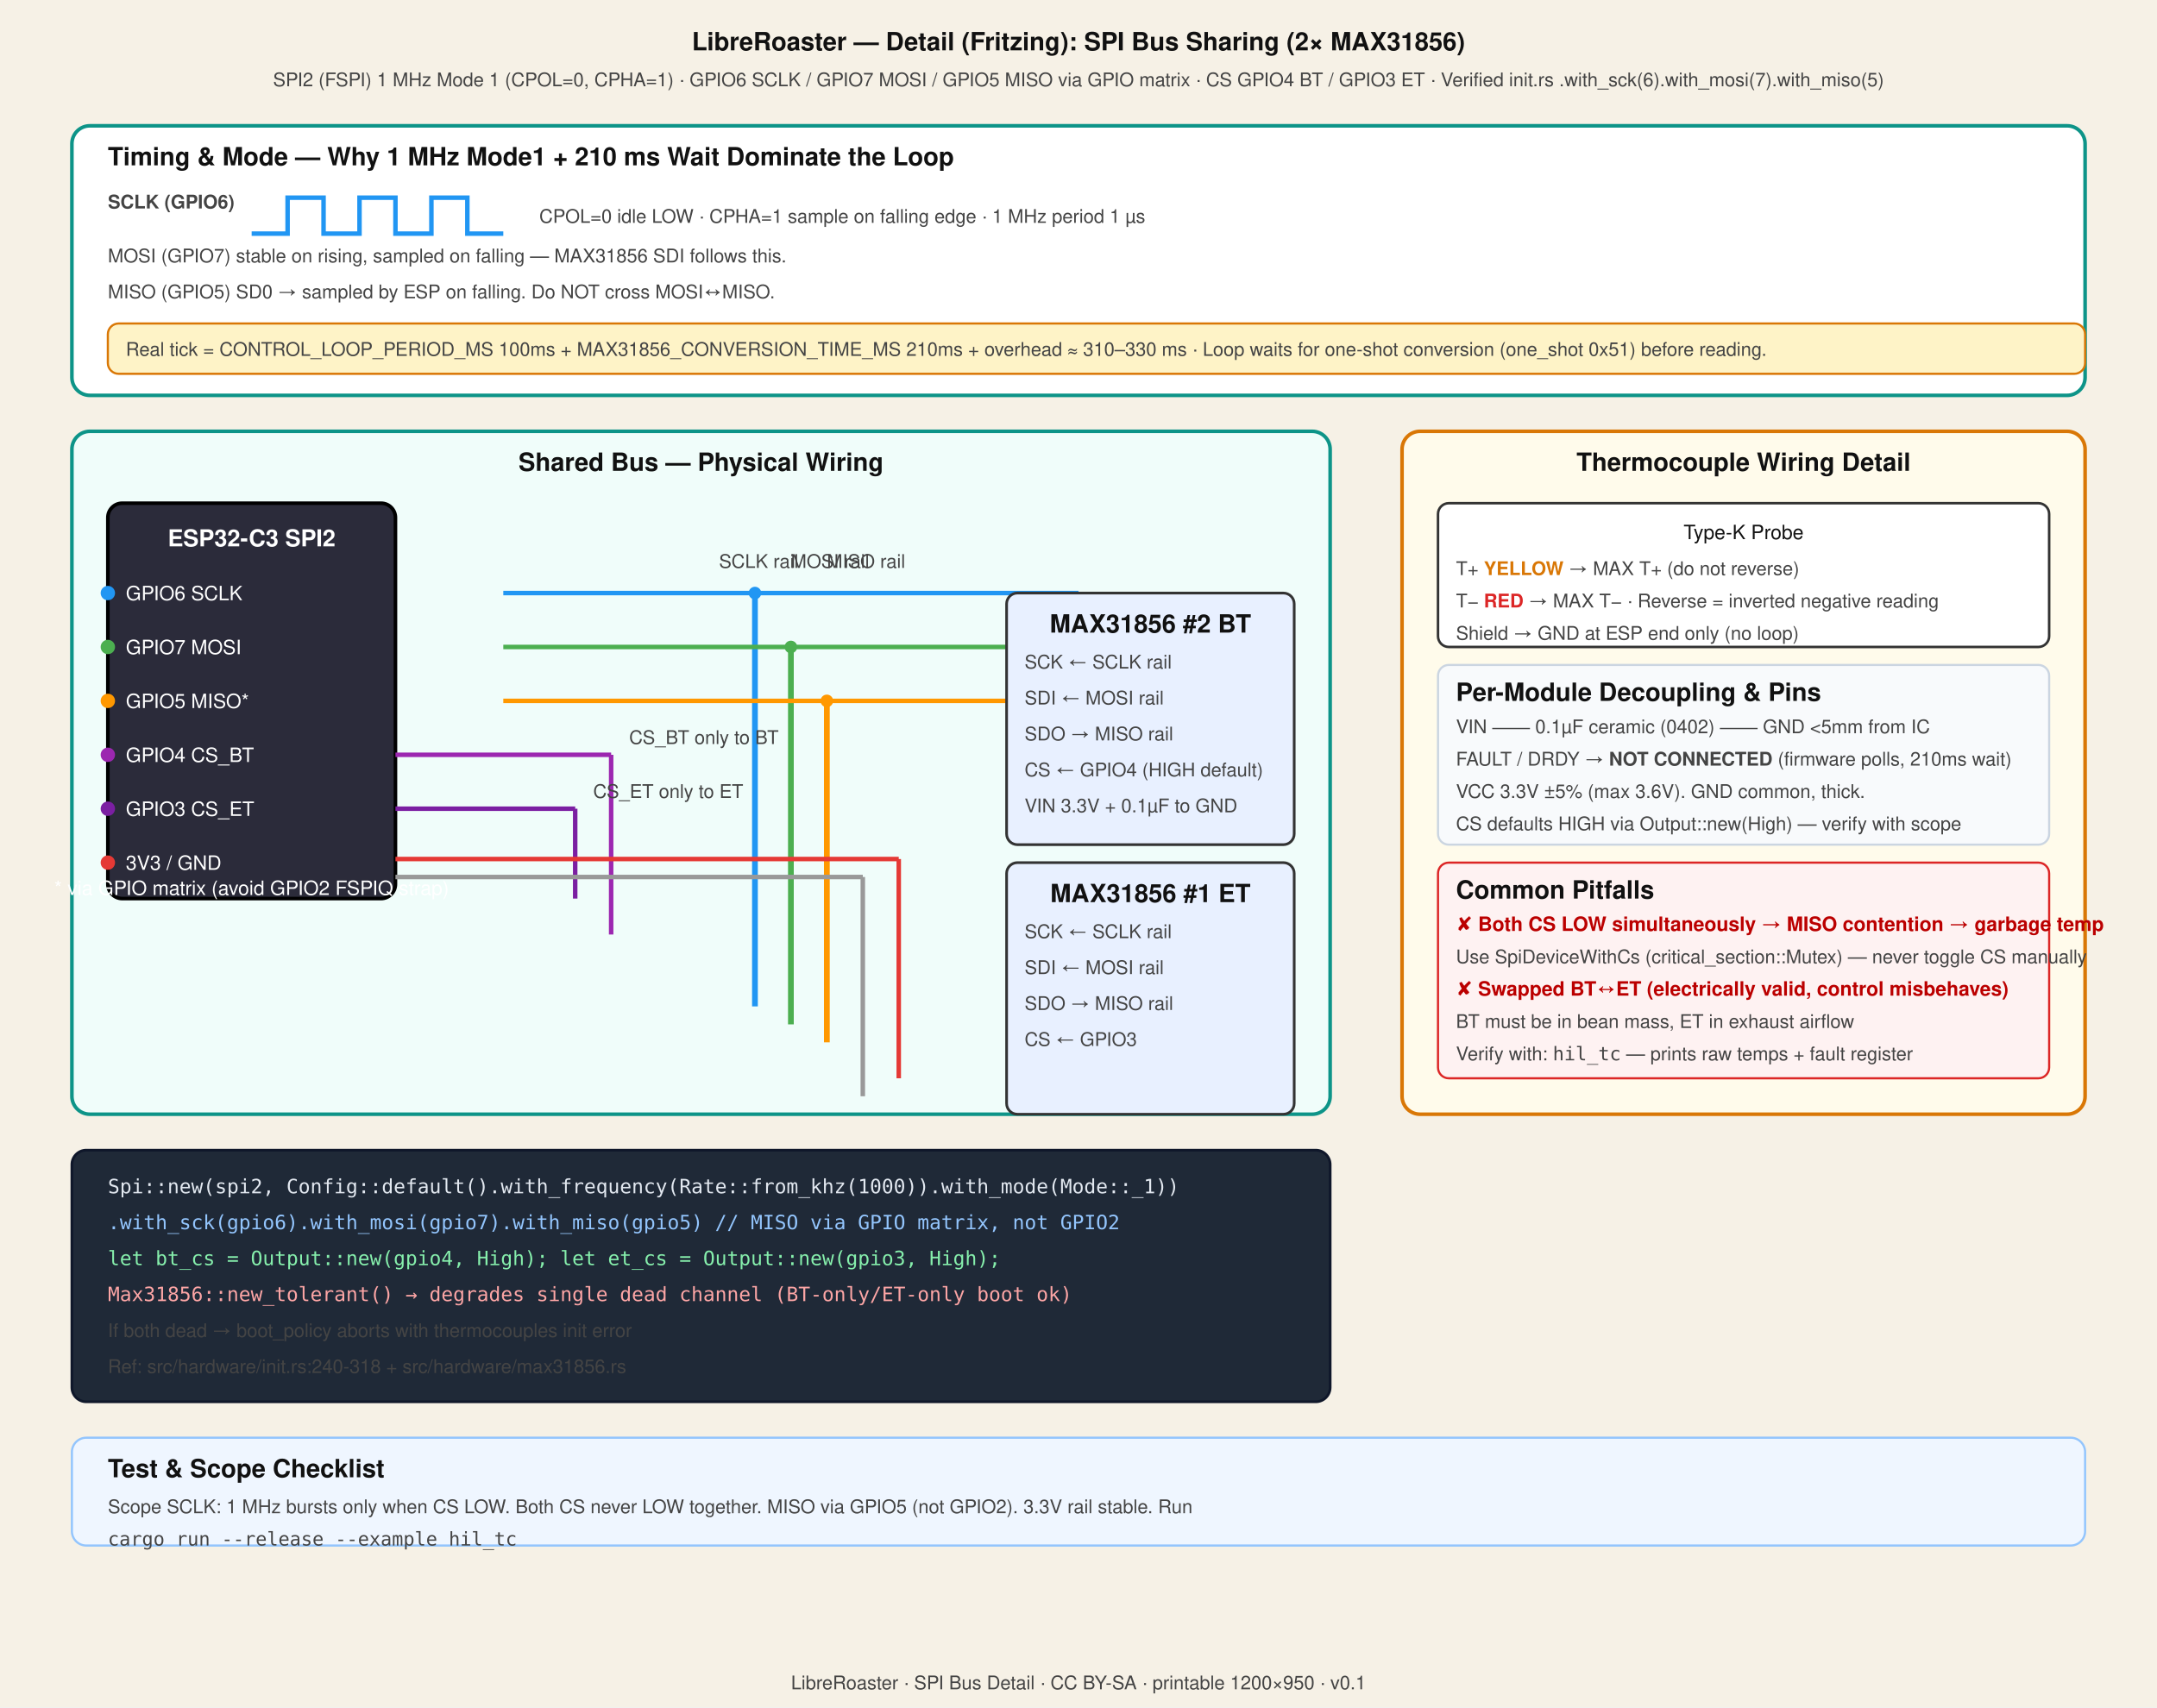
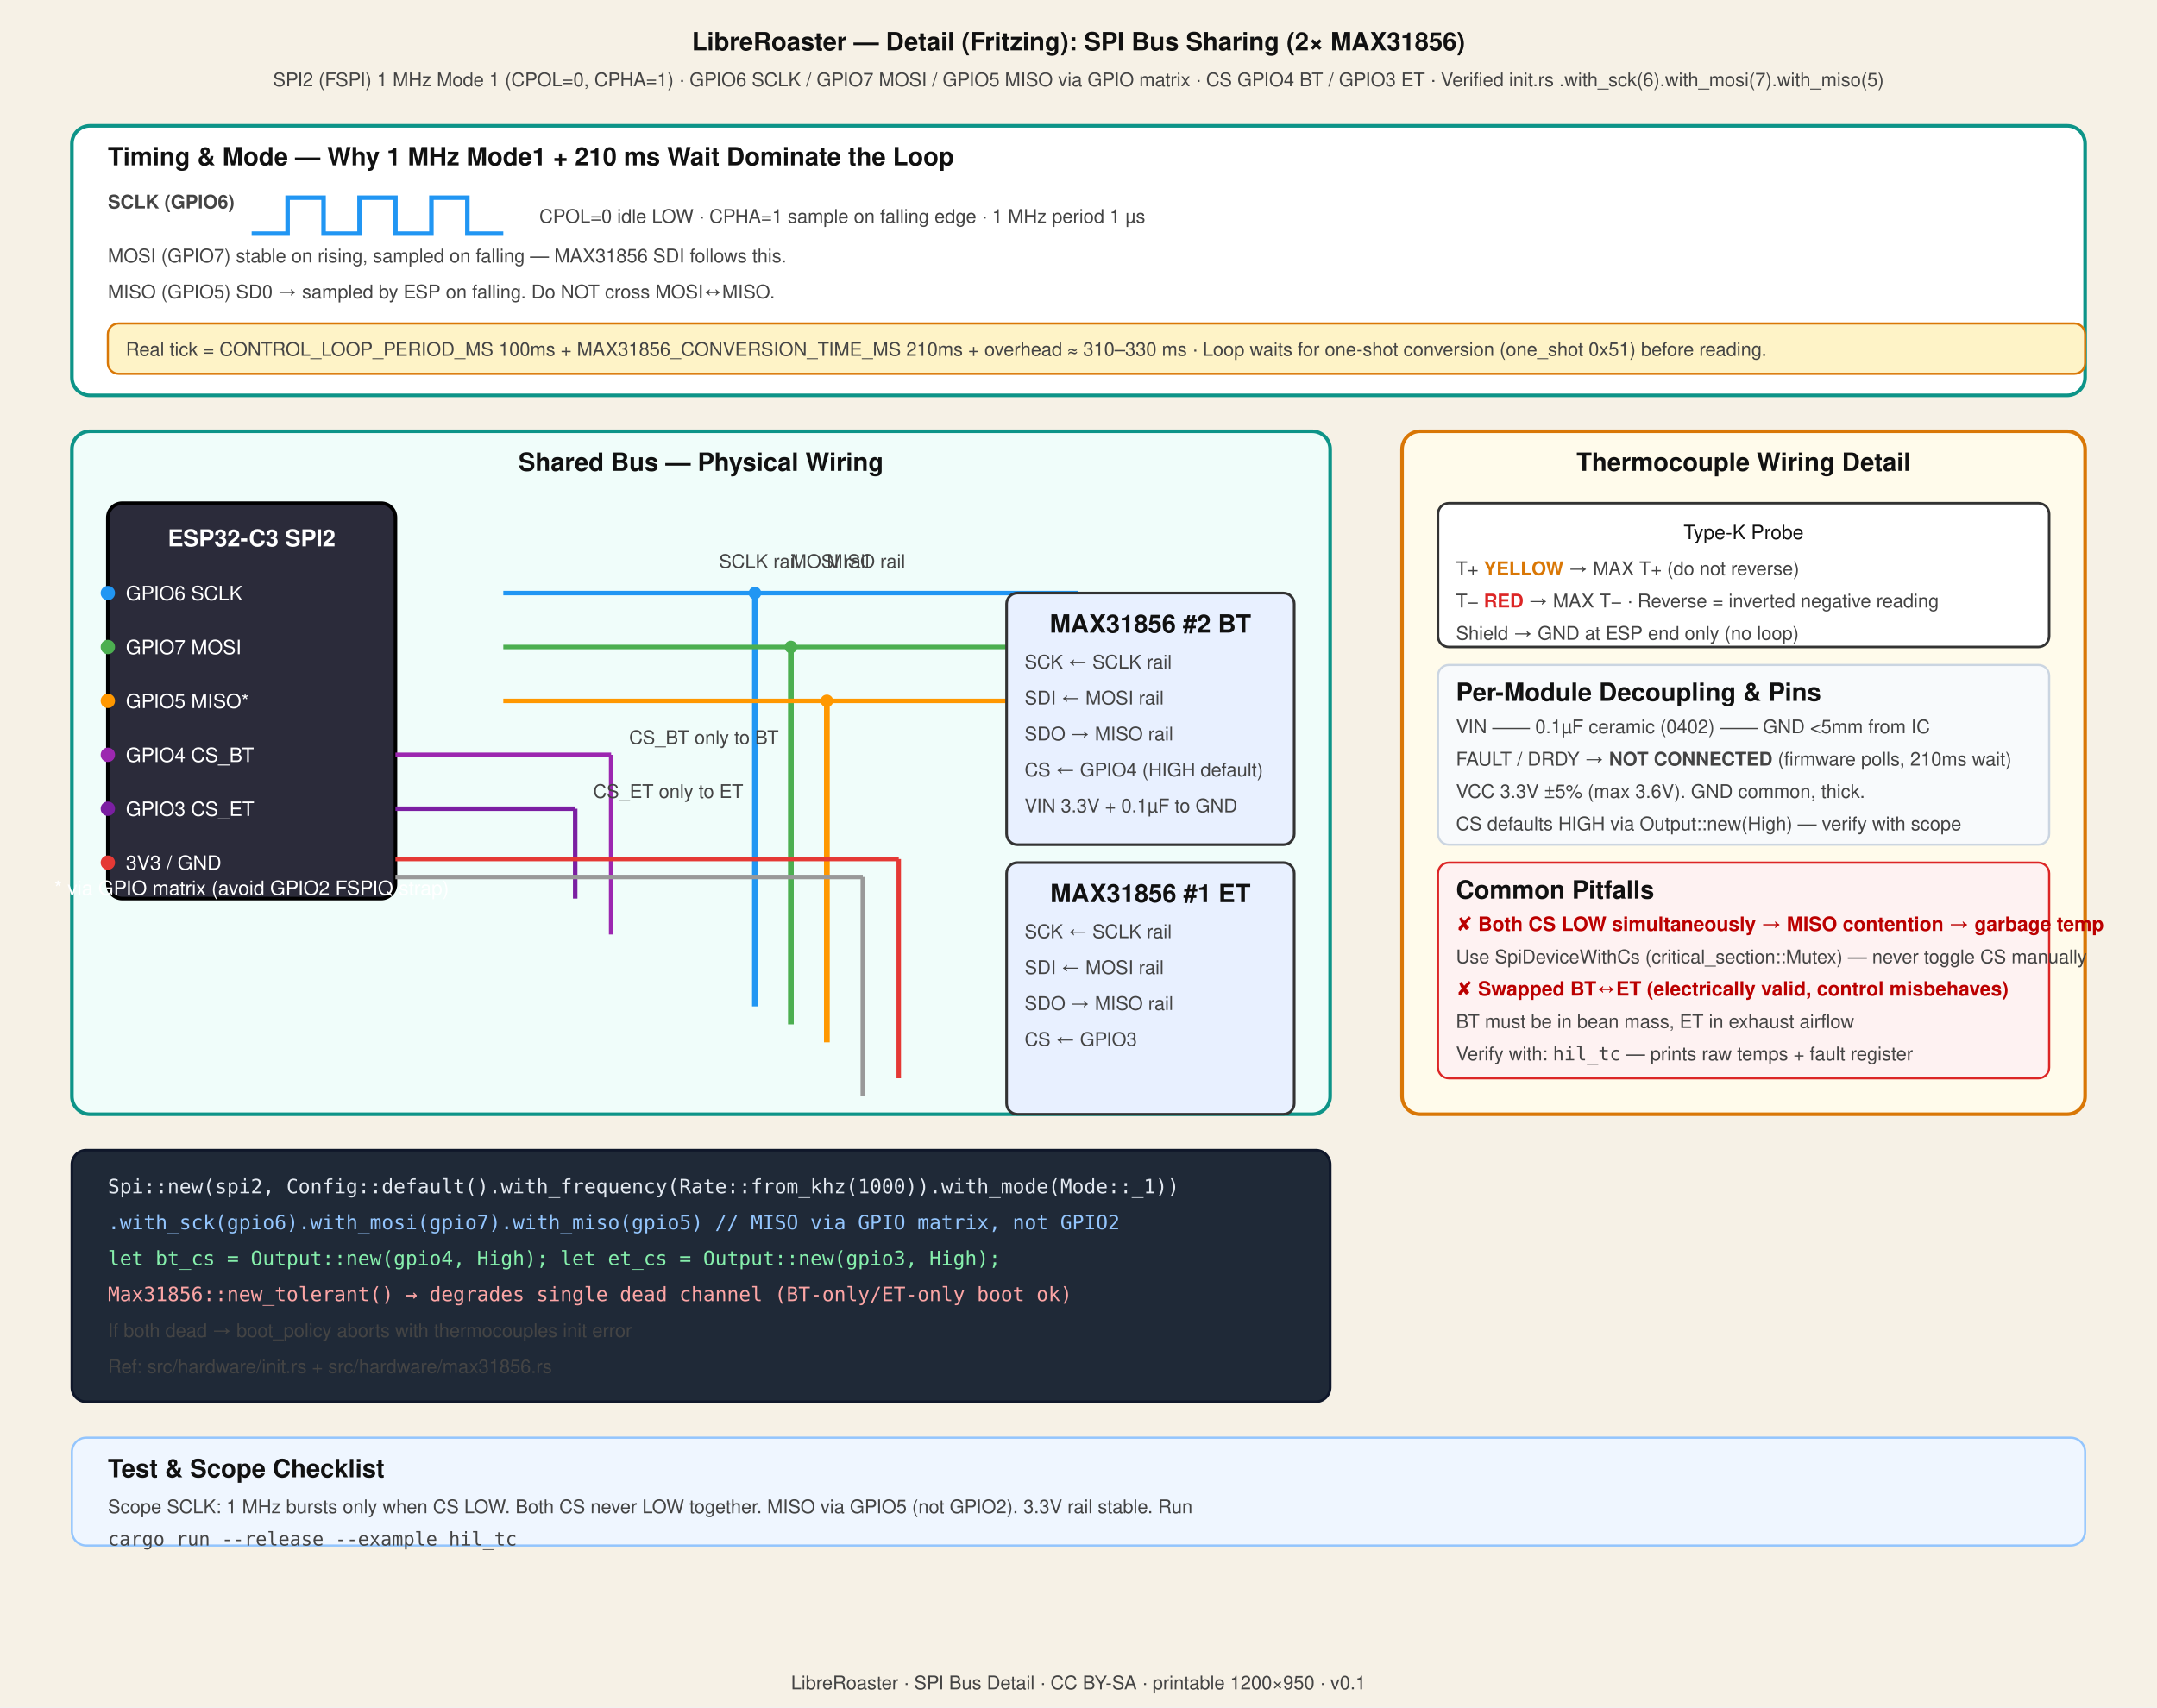
<svg xmlns="http://www.w3.org/2000/svg" width="1200" height="950" viewBox="0 0 1200 950" font-family="Helvetica,Arial,sans-serif">
  <defs>
    <style>
.box{stroke:#333;stroke-width:1.5;rx:8;} .chip{fill:#2b2b3a;stroke:#000;stroke-width:2;}
.t{fill:#111;font-size:14px;font-weight:bold;} .tw{fill:#fff;font-size:13px;font-weight:bold;}
.p{fill:#111;font-size:11px;} .pw{fill:#fff;font-size:11px;} .n{fill:#444;font-size:10.5px;}
.w{fill:#b00;font-size:11px;font-weight:bold;} .wire{stroke-width:2.5;fill:none;}
</style>
  </defs>
  <rect x="0" y="0" width="1200" height="6" fill="#eab308" />
  <text x="1180" y="20" text-anchor="end" font-size="9" fill="#92400e" font-weight="bold">FRITZING STYLE — breadboard view — same circuit &amp; values as companion _en.svg — alternate Fritzing breadboard visual</text>
  <defs>
    <pattern id="grid" width="20" height="20" patternUnits="userSpaceOnUse">
      <path d="M 20 0 L 0 0 0 20" fill="none" stroke="#e3d9c3" stroke-width="0.5" opacity="0.6" />
    </pattern>
  </defs>
  <rect width="1200" height="950" fill="#f6f1e6" />
  <text x="600" y="28" text-anchor="middle" class="t" font-size="20">LibreRoaster — Detail (Fritzing): SPI Bus Sharing (2× MAX31856)</text>
  <text x="600" y="48" text-anchor="middle" class="n">SPI2 (FSPI) 1 MHz Mode 1 (CPOL=0, CPHA=1) · GPIO6 SCLK / GPIO7 MOSI / GPIO5 MISO via GPIO matrix · CS GPIO4 BT / GPIO3 ET · Verified init.rs .with_sck(6).with_mosi(7).with_miso(5)</text>
  <rect x="40" y="70" width="1120" height="150" rx="10" fill="#fff" stroke="#0d9488" stroke-width="2" />
  <text x="60" y="92" class="t">Timing &amp; Mode — Why 1 MHz Mode1 + 210 ms Wait Dominate the Loop</text>
  <text x="60" y="116" class="n" font-weight="bold">SCLK (GPIO6)</text>
  <polyline points="140,130 160,130 160,110 180,110 180,130 200,130 200,110 220,110 220,130 240,130 240,110 260,110 260,130 280,130" fill="none" stroke="#2196F3" stroke-width="2.5" />
  <text x="300" y="124" class="n">CPOL=0 idle LOW · CPHA=1 sample on falling edge · 1 MHz period 1 µs</text>
  <text x="60" y="146" class="n">MOSI (GPIO7) stable on rising, sampled on falling — MAX31856 SDI follows this.</text>
  <text x="60" y="166" class="n">MISO (GPIO5) SD0 → sampled by ESP on falling. Do NOT cross MOSI↔MISO.</text>
  <rect x="60" y="180" width="1100" height="28" rx="6" fill="#fef3c7" stroke="#d97706" stroke-width="1.2" />
  <text x="70" y="198" class="n">Real tick = CONTROL_LOOP_PERIOD_MS 100ms + MAX31856_CONVERSION_TIME_MS 210ms + overhead ≈ 310–330 ms · Loop waits for one-shot conversion (one_shot 0x51) before reading.</text>
  <rect x="40" y="240" width="700" height="380" rx="10" fill="#f0fdfa" stroke="#0d9488" stroke-width="2" />
  <text x="390" y="262" text-anchor="middle" class="t">Shared Bus — Physical Wiring</text>
  <rect x="60" y="280" width="160" height="220" rx="8" class="chip" />
  <text x="140" y="304" text-anchor="middle" class="tw">ESP32-C3 SPI2</text>
  <circle cx="60" cy="330" r="4" fill="#2196F3" />
  <text x="70" y="334" class="pw">GPIO6 SCLK</text>
  <circle cx="60" cy="360" r="4" fill="#4CAF50" />
  <text x="70" y="364" class="pw">GPIO7 MOSI</text>
  <circle cx="60" cy="390" r="4" fill="#FF9800" />
  <text x="70" y="394" class="pw">GPIO5 MISO*</text>
  <circle cx="60" cy="420" r="4" fill="#9C27B0" />
  <text x="70" y="424" class="pw">GPIO4 CS_BT</text>
  <circle cx="60" cy="450" r="4" fill="#7B1FA2" />
  <text x="70" y="454" class="pw">GPIO3 CS_ET</text>
  <circle cx="60" cy="480" r="4" fill="#E53935" />
  <text x="70" y="484" class="pw">3V3 / GND</text>
  <text x="140" y="498" text-anchor="middle" class="pw" font-size="9">* via GPIO matrix (avoid GPIO2 FSPIQ strap)</text>
  <line x1="280" y1="330" x2="600" y2="330" class="wire" stroke="#2196F3" />
  <line x1="420" y1="330" x2="420" y2="560" fill="none" stroke="#2196F3" stroke-width="3.2" />
  <line x1="280" y1="360" x2="600" y2="360" class="wire" stroke="#4CAF50" />
  <line x1="440" y1="360" x2="440" y2="570" fill="none" stroke="#4CAF50" stroke-width="3.2" />
  <line x1="280" y1="390" x2="600" y2="390" class="wire" stroke="#FF9800" />
  <line x1="460" y1="390" x2="460" y2="580" fill="none" stroke="#FF9800" stroke-width="3.2" />
  <circle cx="420" cy="330" r="3.5" fill="#2196F3" />
  <circle cx="440" cy="360" r="3.5" fill="#4CAF50" />
  <circle cx="460" cy="390" r="3.5" fill="#FF9800" />
  <text x="400" y="316" class="n" font-size="9">SCLK rail</text>
  <text x="440" y="316" class="n" font-size="9">MOSI rail</text>
  <text x="460" y="316" class="n" font-size="9">MISO rail</text>
  <line x1="220" y1="420" x2="340" y2="420" class="wire" stroke="#9C27B0" />
  <line x1="340" y1="420" x2="340" y2="520" class="wire" stroke="#9C27B0" />
  <line x1="220" y1="450" x2="320" y2="450" class="wire" stroke="#7B1FA2" />
  <line x1="320" y1="450" x2="320" y2="500" class="wire" stroke="#7B1FA2" />
  <text x="350" y="414" class="n" font-size="9">CS_BT only to BT</text>
  <text x="330" y="444" class="n" font-size="9">CS_ET only to ET</text>
  <line x1="220" y1="478" x2="500" y2="478" class="wire" stroke="#E53935" />
  <line x1="500" y1="478" x2="500" y2="600" class="wire" stroke="#E53935" />
  <line x1="220" y1="488" x2="480" y2="488" class="wire" stroke="#999" />
  <line x1="480" y1="488" x2="480" y2="610" class="wire" stroke="#999" />
  <rect x="560" y="330" width="160" height="140" rx="6" fill="#e8f0ff" stroke="#333" stroke-width="1.5" />
  <text x="640" y="352" text-anchor="middle" class="t" font-size="11">MAX31856 #2 BT</text>
  <text x="570" y="372" class="n">SCK ← SCLK rail</text>
  <text x="570" y="392" class="n">SDI ← MOSI rail</text>
  <text x="570" y="412" class="n">SDO → MISO rail</text>
  <text x="570" y="432" class="n">CS ← GPIO4 (HIGH default)</text>
  <text x="570" y="452" class="n">VIN 3.3V + 0.1µF to GND</text>
  <rect x="560" y="480" width="160" height="140" rx="6" fill="#e8f0ff" stroke="#333" stroke-width="1.5" />
  <text x="640" y="502" text-anchor="middle" class="t" font-size="11">MAX31856 #1 ET</text>
  <text x="570" y="522" class="n">SCK ← SCLK rail</text>
  <text x="570" y="542" class="n">SDI ← MOSI rail</text>
  <text x="570" y="562" class="n">SDO → MISO rail</text>
  <text x="570" y="582" class="n">CS ← GPIO3</text>
  <rect x="780" y="240" width="380" height="380" rx="10" fill="#fffbeb" stroke="#d97706" stroke-width="2" />
  <text x="970" y="262" text-anchor="middle" class="t">Thermocouple Wiring Detail</text>
  <rect x="800" y="280" width="340" height="80" rx="6" fill="#fff" stroke="#333" stroke-width="1.4" />
  <text x="970" y="300" text-anchor="middle" class="p">Type-K Probe</text>
  <text x="810" y="320" class="n">T+ <tspan fill="#d97706" font-weight="bold">YELLOW</tspan> → MAX T+ (do not reverse)</text>
  <text x="810" y="338" class="n">T− <tspan fill="#dc2626" font-weight="bold">RED</tspan> → MAX T− · Reverse = inverted negative reading</text>
  <text x="810" y="356" class="n">Shield → GND at ESP end only (no loop)</text>
  <rect x="800" y="370" width="340" height="100" rx="6" fill="#f8fafc" stroke="#cbd5e1" stroke-width="1.2" />
  <text x="810" y="390" class="t" font-size="11">Per-Module Decoupling &amp; Pins</text>
  <text x="810" y="408" class="n">VIN ── 0.1µF ceramic (0402) ── GND &lt;5mm from IC</text>
  <text x="810" y="426" class="n">FAULT / DRDY → <tspan font-weight="bold">NOT CONNECTED</tspan> (firmware polls, 210ms wait)</text>
  <text x="810" y="444" class="n">VCC 3.3V ±5%  (max 3.6V). GND common, thick.</text>
  <text x="810" y="462" class="n">CS defaults HIGH via Output::new(High) — verify with scope</text>
  <rect x="800" y="480" width="340" height="120" rx="6" fill="#fef2f2" stroke="#dc2626" stroke-width="1.2" />
  <text x="810" y="500" class="t" font-size="11">Common Pitfalls</text>
  <text x="810" y="518" class="w" font-size="10">✘ Both CS LOW simultaneously → MISO contention → garbage temp</text>
  <text x="810" y="536" class="n">Use SpiDeviceWithCs (critical_section::Mutex) — never toggle CS manually</text>
  <text x="810" y="554" class="w" font-size="10">✘ Swapped BT↔ET (electrically valid, control misbehaves)</text>
  <text x="810" y="572" class="n">BT must be in bean mass, ET in exhaust airflow</text>
  <text x="810" y="590" class="n">Verify with: <tspan font-family="monospace">hil_tc</tspan> — prints raw temps + fault register</text>
  <rect x="40" y="640" width="700" height="140" rx="8" fill="#1f2937" stroke="#0f172a" stroke-width="1.5" />
  <text x="60" y="664" font-family="monospace" font-size="11" fill="#e2e8f0">Spi::new(spi2, Config::default().with_frequency(Rate::from_khz(1000)).with_mode(Mode::_1))</text>
  <text x="60" y="684" font-family="monospace" font-size="11" fill="#93c5fd">    .with_sck(gpio6).with_mosi(gpio7).with_miso(gpio5) // MISO via GPIO matrix, not GPIO2</text>
  <text x="60" y="704" font-family="monospace" font-size="11" fill="#86efac">let bt_cs = Output::new(gpio4, High); let et_cs = Output::new(gpio3, High);</text>
  <text x="60" y="724" font-family="monospace" font-size="11" fill="#fca5a5">Max31856::new_tolerant() → degrades single dead channel (BT-only/ET-only boot ok)</text>
  <text x="60" y="744" class="n" fill="#94a3b8">If both dead → boot_policy aborts with thermocouples init error</text>
-   <text x="60" y="764" class="n" fill="#cbd5e1">Ref: src/hardware/init.rs:240-318 + src/hardware/max31856.rs</text>
+   <text x="60" y="764" class="n" fill="#cbd5e1">Ref: src/hardware/init.rs + src/hardware/max31856.rs</text>
  <rect x="40" y="800" width="1120" height="60" rx="8" fill="#eff6ff" stroke="#93c5fd" stroke-width="1.2" />
  <text x="60" y="822" class="t" font-size="12">Test &amp; Scope Checklist</text>
  <text x="60" y="842" class="n">Scope SCLK: 1 MHz bursts only when CS LOW. Both CS never LOW together. MISO via GPIO5 (not GPIO2). 3.3V rail stable. Run </text>
  <text x="60" y="860" class="n" font-family="monospace">cargo run --release --example hil_tc</text>
  <text x="600" y="940" text-anchor="middle" class="n" font-size="10">LibreRoaster · SPI Bus Detail · CC BY-SA · printable 1200×950 · v0.1</text>
</svg>
